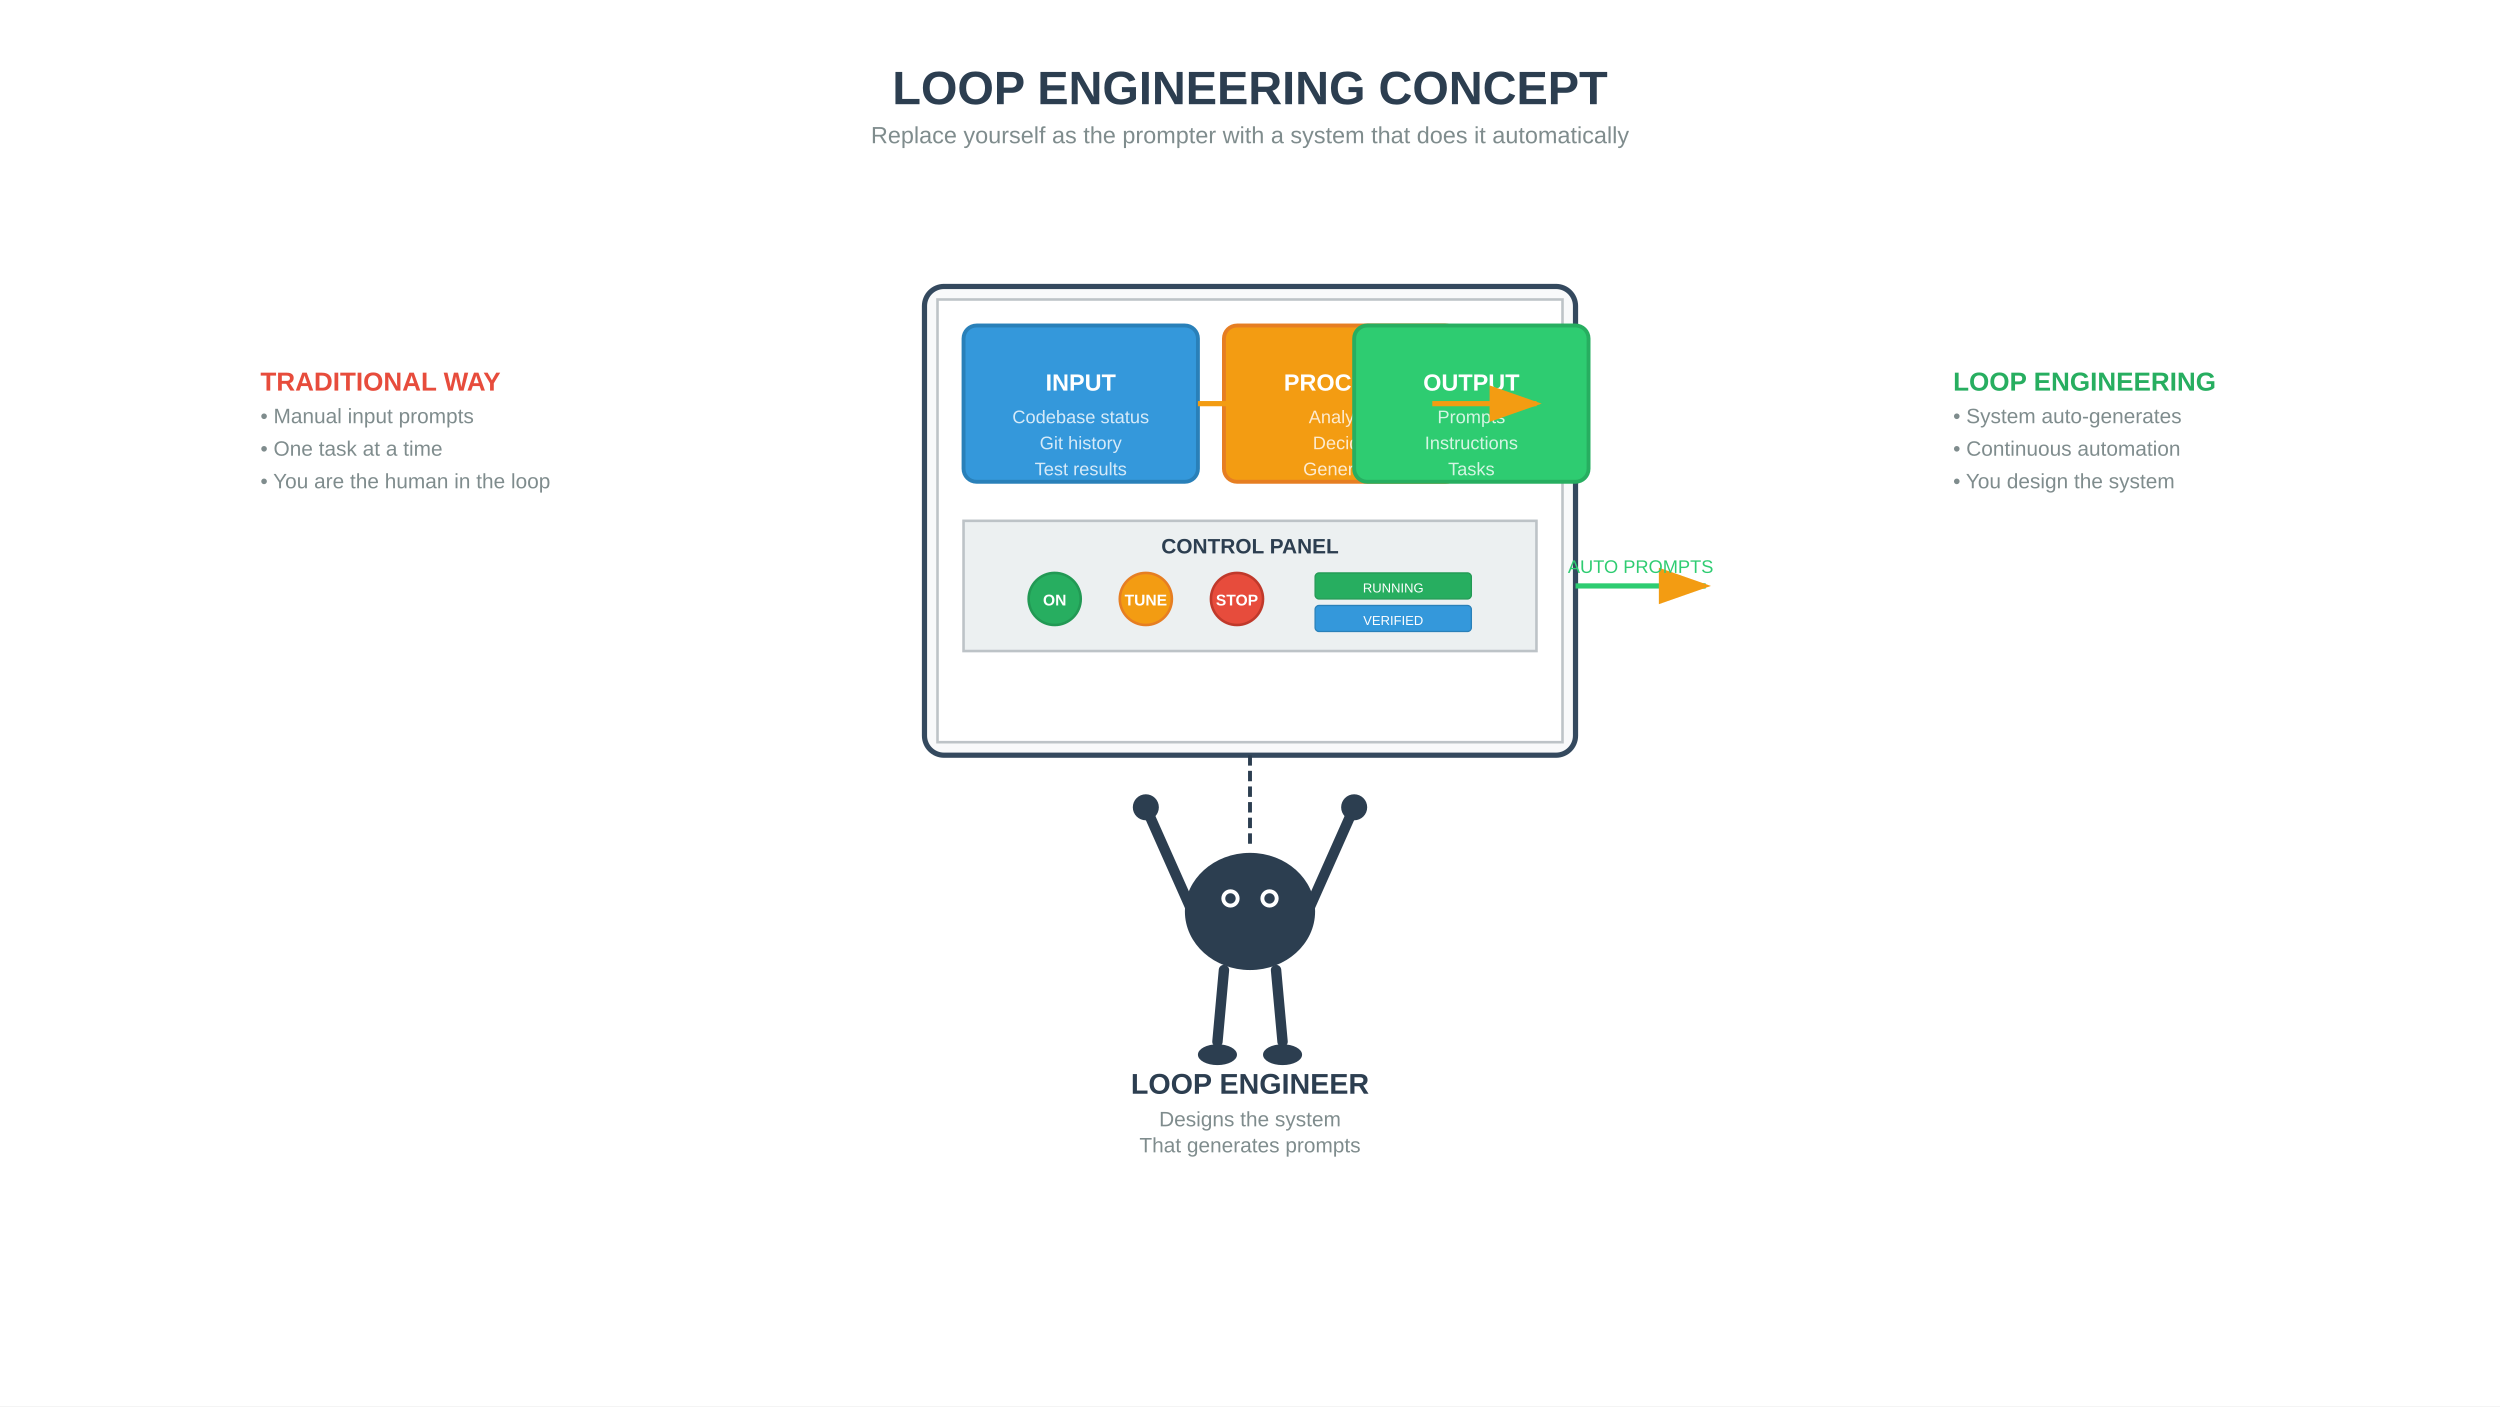
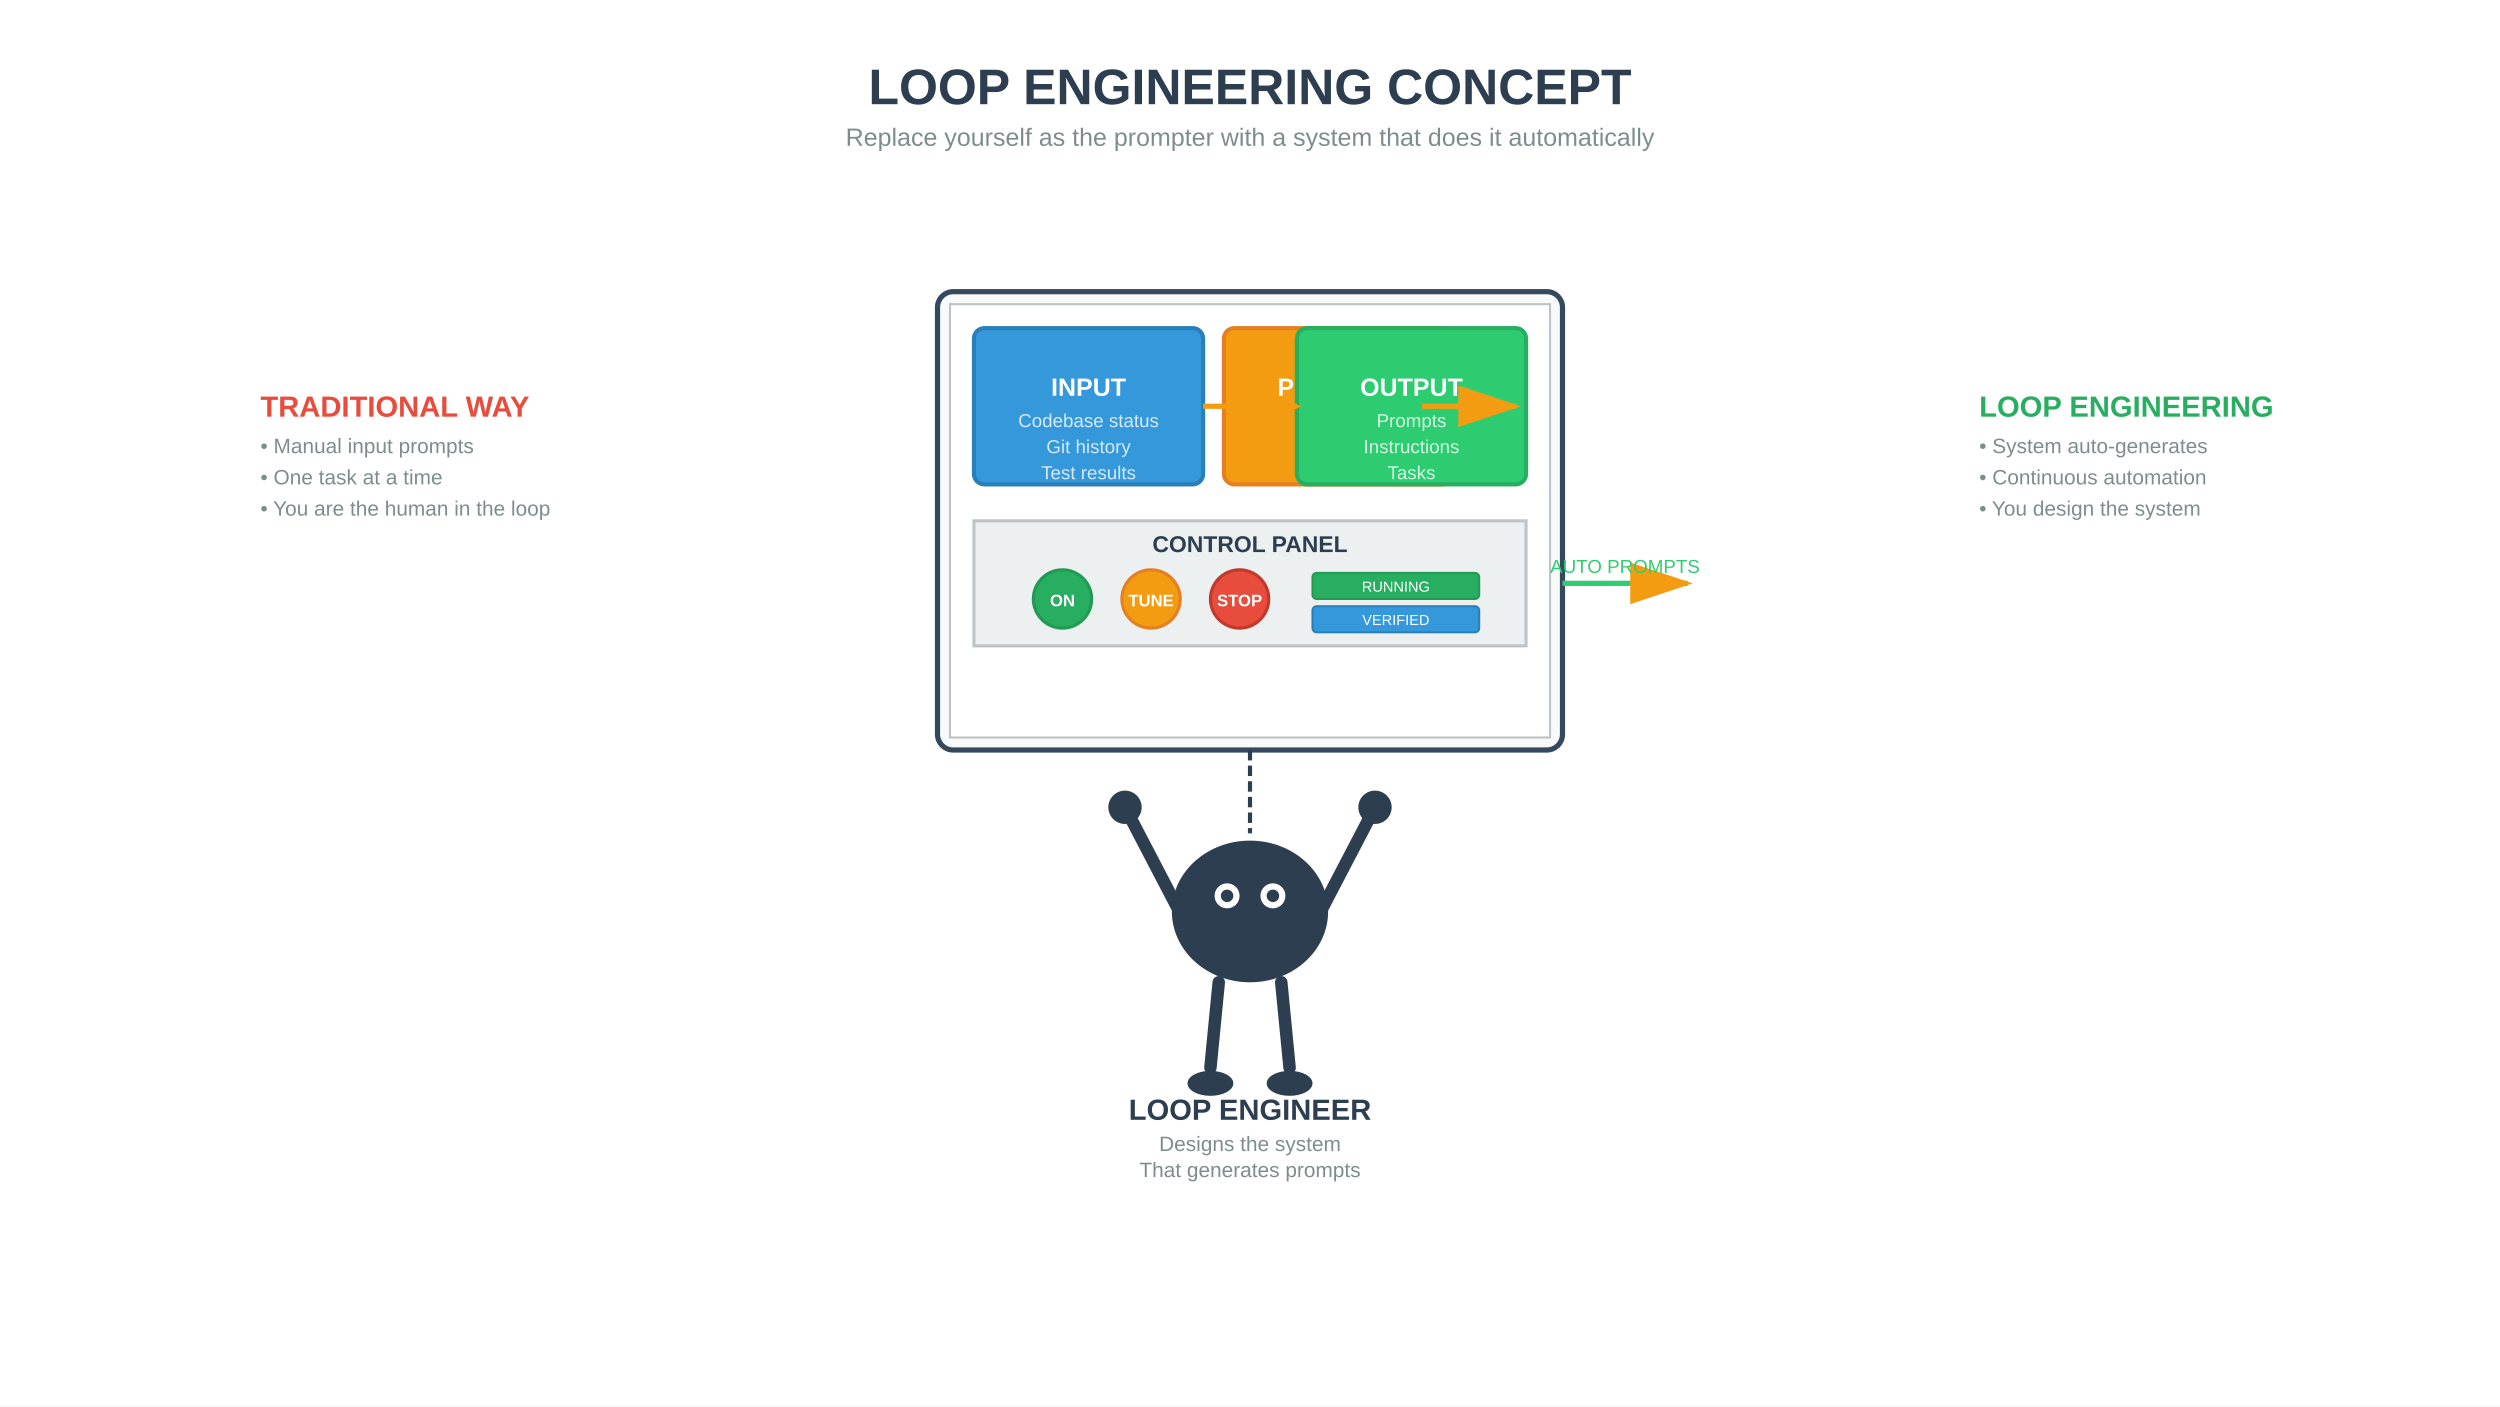
- <svg xmlns="http://www.w3.org/2000/svg" viewBox="0 0 1920 1080">
+ <svg xmlns="http://www.w3.org/2000/svg" viewBox="0 0 2400 1350">
  <rect width="100%" height="100%" fill="white" />
-   <text x="960" y="80" text-anchor="middle" font-family="Arial, sans-serif" font-size="36" font-weight="bold" fill="#2c3e50">LOOP ENGINEERING CONCEPT</text>
-   <text x="960" y="110" text-anchor="middle" font-family="Arial, sans-serif" font-size="18" fill="#7f8c8d">Replace yourself as the prompter with a system that does it automatically</text>
-   <g transform="translate(960, 400)">
-     <rect x="-250" y="-180" width="500" height="360" fill="#f8f9fa" stroke="#34495e" stroke-width="4" rx="15" />
-     <rect x="-240" y="-170" width="480" height="340" fill="white" stroke="#bdc3c7" stroke-width="2" />
-     <rect x="-220" y="-150" width="180" height="120" fill="#3498db" stroke="#2980b9" stroke-width="3" rx="10" />
-     <text x="-130" y="-100" text-anchor="middle" font-family="Arial, sans-serif" font-size="18" font-weight="bold" fill="white">INPUT</text>
-     <text x="-130" y="-75" text-anchor="middle" font-family="Arial, sans-serif" font-size="14" fill="#d6eaf8">Codebase status</text>
-     <text x="-130" y="-55" text-anchor="middle" font-family="Arial, sans-serif" font-size="14" fill="#d6eaf8">Git history</text>
-     <text x="-130" y="-35" text-anchor="middle" font-family="Arial, sans-serif" font-size="14" fill="#d6eaf8">Test results</text>
-     <rect x="-20" y="-150" width="180" height="120" fill="#f39c12" stroke="#e67e22" stroke-width="3" rx="10" />
-     <text x="70" y="-100" text-anchor="middle" font-family="Arial, sans-serif" font-size="18" font-weight="bold" fill="white">PROCESS</text>
-     <text x="70" y="-75" text-anchor="middle" font-family="Arial, sans-serif" font-size="14" fill="#fdebd0">Analyze</text>
-     <text x="70" y="-55" text-anchor="middle" font-family="Arial, sans-serif" font-size="14" fill="#fdebd0">Decide</text>
-     <text x="70" y="-35" text-anchor="middle" font-family="Arial, sans-serif" font-size="14" fill="#fdebd0">Generate</text>
-     <rect x="80" y="-150" width="180" height="120" fill="#2ecc71" stroke="#27ae60" stroke-width="3" rx="10" />
-     <text x="170" y="-100" text-anchor="middle" font-family="Arial, sans-serif" font-size="18" font-weight="bold" fill="white">OUTPUT</text>
-     <text x="170" y="-75" text-anchor="middle" font-family="Arial, sans-serif" font-size="14" fill="#d5f5e3">Prompts</text>
-     <text x="170" y="-55" text-anchor="middle" font-family="Arial, sans-serif" font-size="14" fill="#d5f5e3">Instructions</text>
-     <text x="170" y="-35" text-anchor="middle" font-family="Arial, sans-serif" font-size="14" fill="#d5f5e3">Tasks</text>
-     <path d="M -40 -90 L 40 -90" fill="none" stroke="#f39c12" stroke-width="4" marker-end="url(#arrowhead)" />
-     <path d="M 140 -90 L 220 -90" fill="none" stroke="#f39c12" stroke-width="4" marker-end="url(#arrowhead)" />
-     <rect x="-220" y="0" width="440" height="100" fill="#ecf0f1" stroke="#bdc3c7" stroke-width="2" />
-     <text x="0" y="25" text-anchor="middle" font-family="Arial, sans-serif" font-size="16" font-weight="bold" fill="#2c3e50">CONTROL PANEL</text>
-     <circle cx="-150" cy="60" r="20" fill="#27ae60" stroke="#229954" stroke-width="2" />
-     <text x="-150" y="65" text-anchor="middle" font-family="Arial, sans-serif" font-size="12" font-weight="bold" fill="white">ON</text>
-     <circle cx="-80" cy="60" r="20" fill="#f39c12" stroke="#e67e22" stroke-width="2" />
-     <text x="-80" y="65" text-anchor="middle" font-family="Arial, sans-serif" font-size="12" font-weight="bold" fill="white">TUNE</text>
-     <circle cx="-10" cy="60" r="20" fill="#e74c3c" stroke="#c0392b" stroke-width="2" />
-     <text x="-10" y="65" text-anchor="middle" font-family="Arial, sans-serif" font-size="12" font-weight="bold" fill="white">STOP</text>
-     <rect x="50" y="40" width="120" height="20" fill="#27ae60" stroke="#229954" stroke-width="1" rx="3" />
-     <text x="110" y="55" text-anchor="middle" font-family="Arial, sans-serif" font-size="10" fill="white">RUNNING</text>
-     <rect x="50" y="65" width="120" height="20" fill="#3498db" stroke="#2980b9" stroke-width="1" rx="3" />
-     <text x="110" y="80" text-anchor="middle" font-family="Arial, sans-serif" font-size="10" fill="white">VERIFIED</text>
-     <path d="M 250 50 L 350 50" fill="none" stroke="#2ecc71" stroke-width="4" marker-end="url(#arrowhead)" />
-     <text x="300" y="40" text-anchor="middle" font-family="Arial, sans-serif" font-size="14" fill="#2ecc71">AUTO PROMPTS</text>
+   <text x="1200" y="100" text-anchor="middle" font-family="Arial, sans-serif" font-size="48" font-weight="bold" fill="#2c3e50">LOOP ENGINEERING CONCEPT</text>
+   <text x="1200" y="140" text-anchor="middle" font-family="Arial, sans-serif" font-size="24" fill="#7f8c8d">Replace yourself as the prompter with a system that does it automatically</text>
+   <g transform="translate(1200, 500)">
+     <rect x="-300" y="-220" width="600" height="440" fill="#f8f9fa" stroke="#34495e" stroke-width="5" rx="15" />
+     <rect x="-288" y="-208" width="576" height="416" fill="white" stroke="#bdc3c7" stroke-width="2" />
+     <rect x="-265" y="-185" width="220" height="150" fill="#3498db" stroke="#2980b9" stroke-width="4" rx="10" />
+     <text x="-155" y="-120" text-anchor="middle" font-family="Arial, sans-serif" font-size="24" font-weight="bold" fill="white">INPUT</text>
+     <text x="-155" y="-90" text-anchor="middle" font-family="Arial, sans-serif" font-size="18" fill="#d6eaf8">Codebase status</text>
+     <text x="-155" y="-65" text-anchor="middle" font-family="Arial, sans-serif" font-size="18" fill="#d6eaf8">Git history</text>
+     <text x="-155" y="-40" text-anchor="middle" font-family="Arial, sans-serif" font-size="18" fill="#d6eaf8">Test results</text>
+     <rect x="-25" y="-185" width="220" height="150" fill="#f39c12" stroke="#e67e22" stroke-width="4" rx="10" />
+     <text x="85" y="-120" text-anchor="middle" font-family="Arial, sans-serif" font-size="24" font-weight="bold" fill="white">PROCESS</text>
+     <text x="85" y="-90" text-anchor="middle" font-family="Arial, sans-serif" font-size="18" fill="#fdebd0">Analyze</text>
+     <text x="85" y="-65" text-anchor="middle" font-family="Arial, sans-serif" font-size="18" fill="#fdebd0">Decide</text>
+     <text x="85" y="-40" text-anchor="middle" font-family="Arial, sans-serif" font-size="18" fill="#fdebd0">Generate</text>
+     <rect x="45" y="-185" width="220" height="150" fill="#2ecc71" stroke="#27ae60" stroke-width="4" rx="10" />
+     <text x="155" y="-120" text-anchor="middle" font-family="Arial, sans-serif" font-size="24" font-weight="bold" fill="white">OUTPUT</text>
+     <text x="155" y="-90" text-anchor="middle" font-family="Arial, sans-serif" font-size="18" fill="#d5f5e3">Prompts</text>
+     <text x="155" y="-65" text-anchor="middle" font-family="Arial, sans-serif" font-size="18" fill="#d5f5e3">Instructions</text>
+     <text x="155" y="-40" text-anchor="middle" font-family="Arial, sans-serif" font-size="18" fill="#d5f5e3">Tasks</text>
+     <path d="M -45 -110 L 45 -110" fill="none" stroke="#f39c12" stroke-width="5" marker-end="url(#arrowhead)" />
+     <path d="M 165 -110 L 255 -110" fill="none" stroke="#f39c12" stroke-width="5" marker-end="url(#arrowhead)" />
+     <rect x="-265" y="0" width="530" height="120" fill="#ecf0f1" stroke="#bdc3c7" stroke-width="3" />
+     <text x="0" y="30" text-anchor="middle" font-family="Arial, sans-serif" font-size="22" font-weight="bold" fill="#2c3e50">CONTROL PANEL</text>
+     <circle cx="-180" cy="75" r="28" fill="#27ae60" stroke="#229954" stroke-width="3" />
+     <text x="-180" y="82" text-anchor="middle" font-family="Arial, sans-serif" font-size="16" font-weight="bold" fill="white">ON</text>
+     <circle cx="-95" cy="75" r="28" fill="#f39c12" stroke="#e67e22" stroke-width="3" />
+     <text x="-95" y="82" text-anchor="middle" font-family="Arial, sans-serif" font-size="16" font-weight="bold" fill="white">TUNE</text>
+     <circle cx="-10" cy="75" r="28" fill="#e74c3c" stroke="#c0392b" stroke-width="3" />
+     <text x="-10" y="82" text-anchor="middle" font-family="Arial, sans-serif" font-size="16" font-weight="bold" fill="white">STOP</text>
+     <rect x="60" y="50" width="160" height="25" fill="#27ae60" stroke="#229954" stroke-width="2" rx="4" />
+     <text x="140" y="68" text-anchor="middle" font-family="Arial, sans-serif" font-size="14" fill="white">RUNNING</text>
+     <rect x="60" y="82" width="160" height="25" fill="#3498db" stroke="#2980b9" stroke-width="2" rx="4" />
+     <text x="140" y="100" text-anchor="middle" font-family="Arial, sans-serif" font-size="14" fill="white">VERIFIED</text>
+     <path d="M 300 60 L 420 60" fill="none" stroke="#2ecc71" stroke-width="5" marker-end="url(#arrowhead)" />
+     <text x="360" y="50" text-anchor="middle" font-family="Arial, sans-serif" font-size="18" fill="#2ecc71">AUTO PROMPTS</text>
  </g>
-   <g transform="translate(960, 700)">
-     <ellipse cx="0" cy="0" rx="50" ry="45" fill="#2c3e50" />
-     <circle cx="-15" cy="-10" r="7" fill="white" />
-     <circle cx="15" cy="-10" r="7" fill="white" />
-     <circle cx="-15" cy="-10" r="4" fill="#2c3e50" />
-     <circle cx="15" cy="-10" r="4" fill="#2c3e50" />
-     <line x1="-40" y1="10" x2="-80" y2="-80" stroke="#2c3e50" stroke-width="8" stroke-linecap="round" />
-     <line x1="40" y1="10" x2="80" y2="-80" stroke="#2c3e50" stroke-width="8" stroke-linecap="round" />
-     <circle cx="-80" cy="-80" r="10" fill="#2c3e50" />
-     <circle cx="80" cy="-80" r="10" fill="#2c3e50" />
-     <line x1="-20" y1="45" x2="-25" y2="100" stroke="#2c3e50" stroke-width="8" stroke-linecap="round" />
-     <line x1="20" y1="45" x2="25" y2="100" stroke="#2c3e50" stroke-width="8" stroke-linecap="round" />
-     <ellipse cx="-25" cy="110" rx="15" ry="8" fill="#2c3e50" />
-     <ellipse cx="25" cy="110" rx="15" ry="8" fill="#2c3e50" />
-     <text x="0" y="140" text-anchor="middle" font-family="Arial, sans-serif" font-size="22" font-weight="bold" fill="#2c3e50">LOOP ENGINEER</text>
-     <text x="0" y="165" text-anchor="middle" font-family="Arial, sans-serif" font-size="16" fill="#7f8c8d">Designs the system</text>
-     <text x="0" y="185" text-anchor="middle" font-family="Arial, sans-serif" font-size="16" fill="#7f8c8d">That generates prompts</text>
+   <g transform="translate(1200, 875)">
+     <ellipse cx="0" cy="0" rx="75" ry="68" fill="#2c3e50" />
+     <circle cx="-22" cy="-15" r="12" fill="white" />
+     <circle cx="22" cy="-15" r="12" fill="white" />
+     <circle cx="-22" cy="-15" r="6" fill="#2c3e50" />
+     <circle cx="22" cy="-15" r="6" fill="#2c3e50" />
+     <line x1="-60" y1="15" x2="-120" y2="-100" stroke="#2c3e50" stroke-width="12" stroke-linecap="round" />
+     <line x1="60" y1="15" x2="120" y2="-100" stroke="#2c3e50" stroke-width="12" stroke-linecap="round" />
+     <circle cx="-120" cy="-100" r="16" fill="#2c3e50" />
+     <circle cx="120" cy="-100" r="16" fill="#2c3e50" />
+     <line x1="-30" y1="68" x2="-38" y2="150" stroke="#2c3e50" stroke-width="12" stroke-linecap="round" />
+     <line x1="30" y1="68" x2="38" y2="150" stroke="#2c3e50" stroke-width="12" stroke-linecap="round" />
+     <ellipse cx="-38" cy="165" rx="22" ry="12" fill="#2c3e50" />
+     <ellipse cx="38" cy="165" rx="22" ry="12" fill="#2c3e50" />
+     <text x="0" y="200" text-anchor="middle" font-family="Arial, sans-serif" font-size="28" font-weight="bold" fill="#2c3e50">LOOP ENGINEER</text>
+     <text x="0" y="230" text-anchor="middle" font-family="Arial, sans-serif" font-size="20" fill="#7f8c8d">Designs the system</text>
+     <text x="0" y="255" text-anchor="middle" font-family="Arial, sans-serif" font-size="20" fill="#7f8c8d">That generates prompts</text>
  </g>
-   <line x1="960" y1="580" x2="960" y2="650" stroke="#2c3e50" stroke-width="3" stroke-dasharray="8,4" />
-   <g transform="translate(200, 300)">
-     <text x="0" y="0" font-family="Arial, sans-serif" font-size="20" font-weight="bold" fill="#e74c3c">TRADITIONAL WAY</text>
-     <text x="0" y="25" font-family="Arial, sans-serif" font-size="16" fill="#7f8c8d">• Manual input prompts</text>
-     <text x="0" y="50" font-family="Arial, sans-serif" font-size="16" fill="#7f8c8d">• One task at a time</text>
-     <text x="0" y="75" font-family="Arial, sans-serif" font-size="16" fill="#7f8c8d">• You are the human in the loop</text>
+   <line x1="1200" y1="720" x2="1200" y2="800" stroke="#2c3e50" stroke-width="4" stroke-dasharray="10,5" />
+   <g transform="translate(250, 400)">
+     <text x="0" y="0" font-family="Arial, sans-serif" font-size="28" font-weight="bold" fill="#e74c3c">TRADITIONAL WAY</text>
+     <text x="0" y="35" font-family="Arial, sans-serif" font-size="20" fill="#7f8c8d">• Manual input prompts</text>
+     <text x="0" y="65" font-family="Arial, sans-serif" font-size="20" fill="#7f8c8d">• One task at a time</text>
+     <text x="0" y="95" font-family="Arial, sans-serif" font-size="20" fill="#7f8c8d">• You are the human in the loop</text>
  </g>
-   <g transform="translate(1500, 300)">
-     <text x="0" y="0" font-family="Arial, sans-serif" font-size="20" font-weight="bold" fill="#27ae60">LOOP ENGINEERING</text>
-     <text x="0" y="25" font-family="Arial, sans-serif" font-size="16" fill="#7f8c8d">• System auto-generates</text>
-     <text x="0" y="50" font-family="Arial, sans-serif" font-size="16" fill="#7f8c8d">• Continuous automation</text>
-     <text x="0" y="75" font-family="Arial, sans-serif" font-size="16" fill="#7f8c8d">• You design the system</text>
+   <g transform="translate(1900, 400)">
+     <text x="0" y="0" font-family="Arial, sans-serif" font-size="28" font-weight="bold" fill="#27ae60">LOOP ENGINEERING</text>
+     <text x="0" y="35" font-family="Arial, sans-serif" font-size="20" fill="#7f8c8d">• System auto-generates</text>
+     <text x="0" y="65" font-family="Arial, sans-serif" font-size="20" fill="#7f8c8d">• Continuous automation</text>
+     <text x="0" y="95" font-family="Arial, sans-serif" font-size="20" fill="#7f8c8d">• You design the system</text>
  </g>
  <defs>
-     <marker id="arrowhead" markerWidth="10" markerHeight="7" refX="9" refY="3.5" orient="auto">
-       <polygon points="0 0, 10 3.5, 0 7" fill="#f39c12" />
+     <marker id="arrowhead" markerWidth="12" markerHeight="8" refX="11" refY="4" orient="auto">
+       <polygon points="0 0, 12 4, 0 8" fill="#f39c12" />
    </marker>
  </defs>
</svg>
